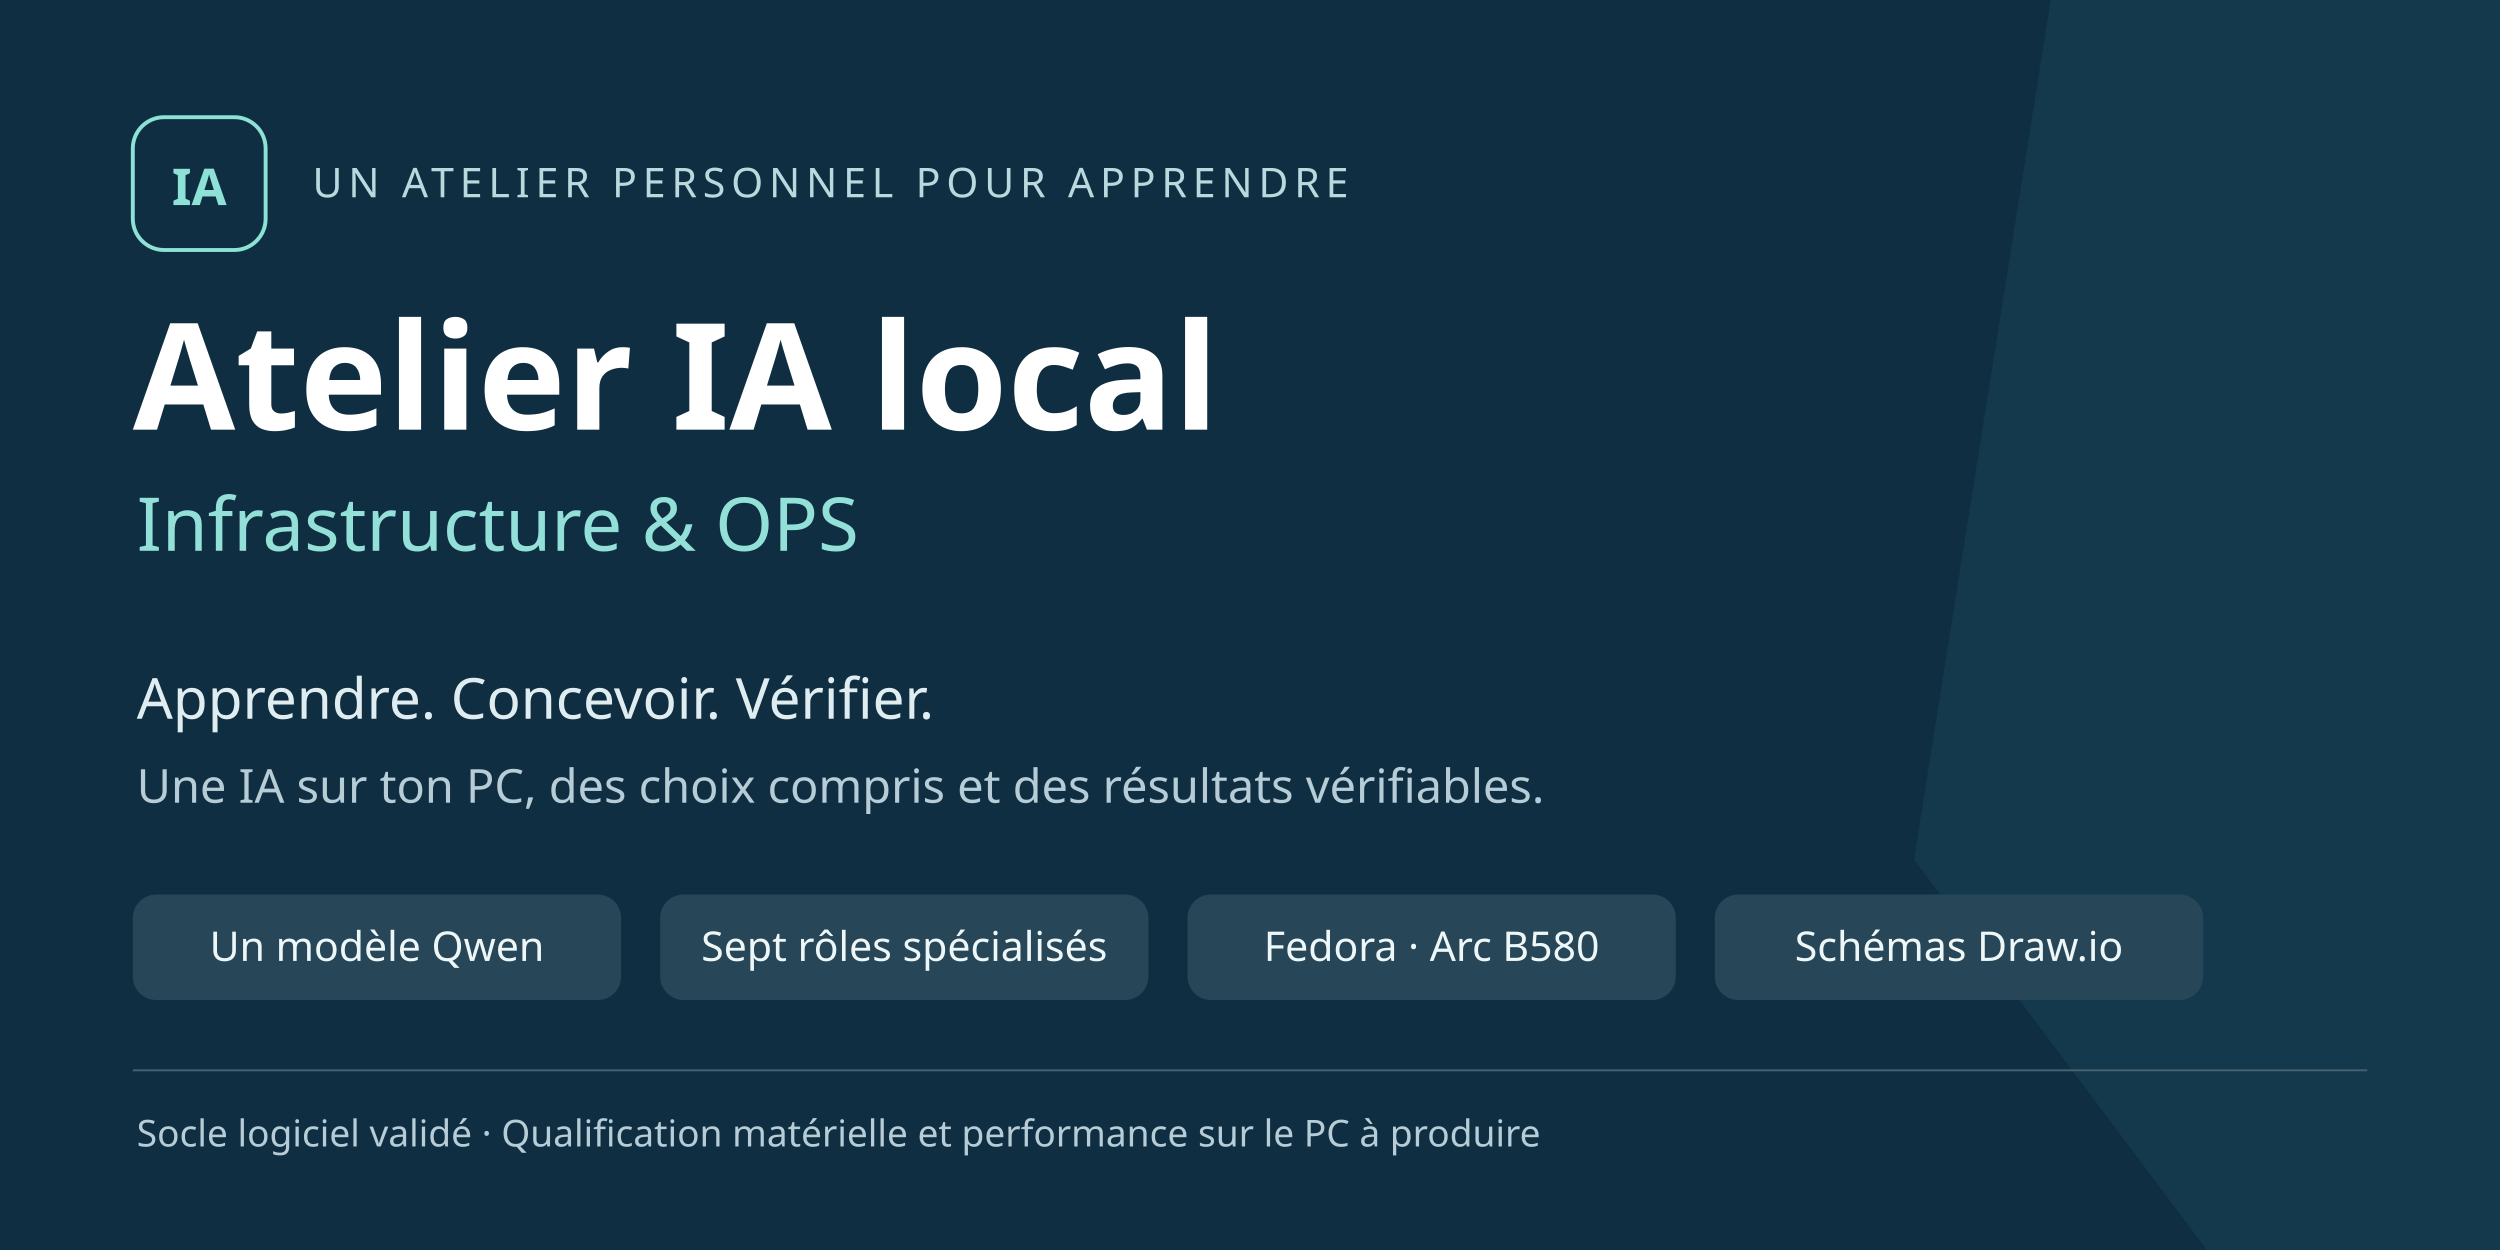
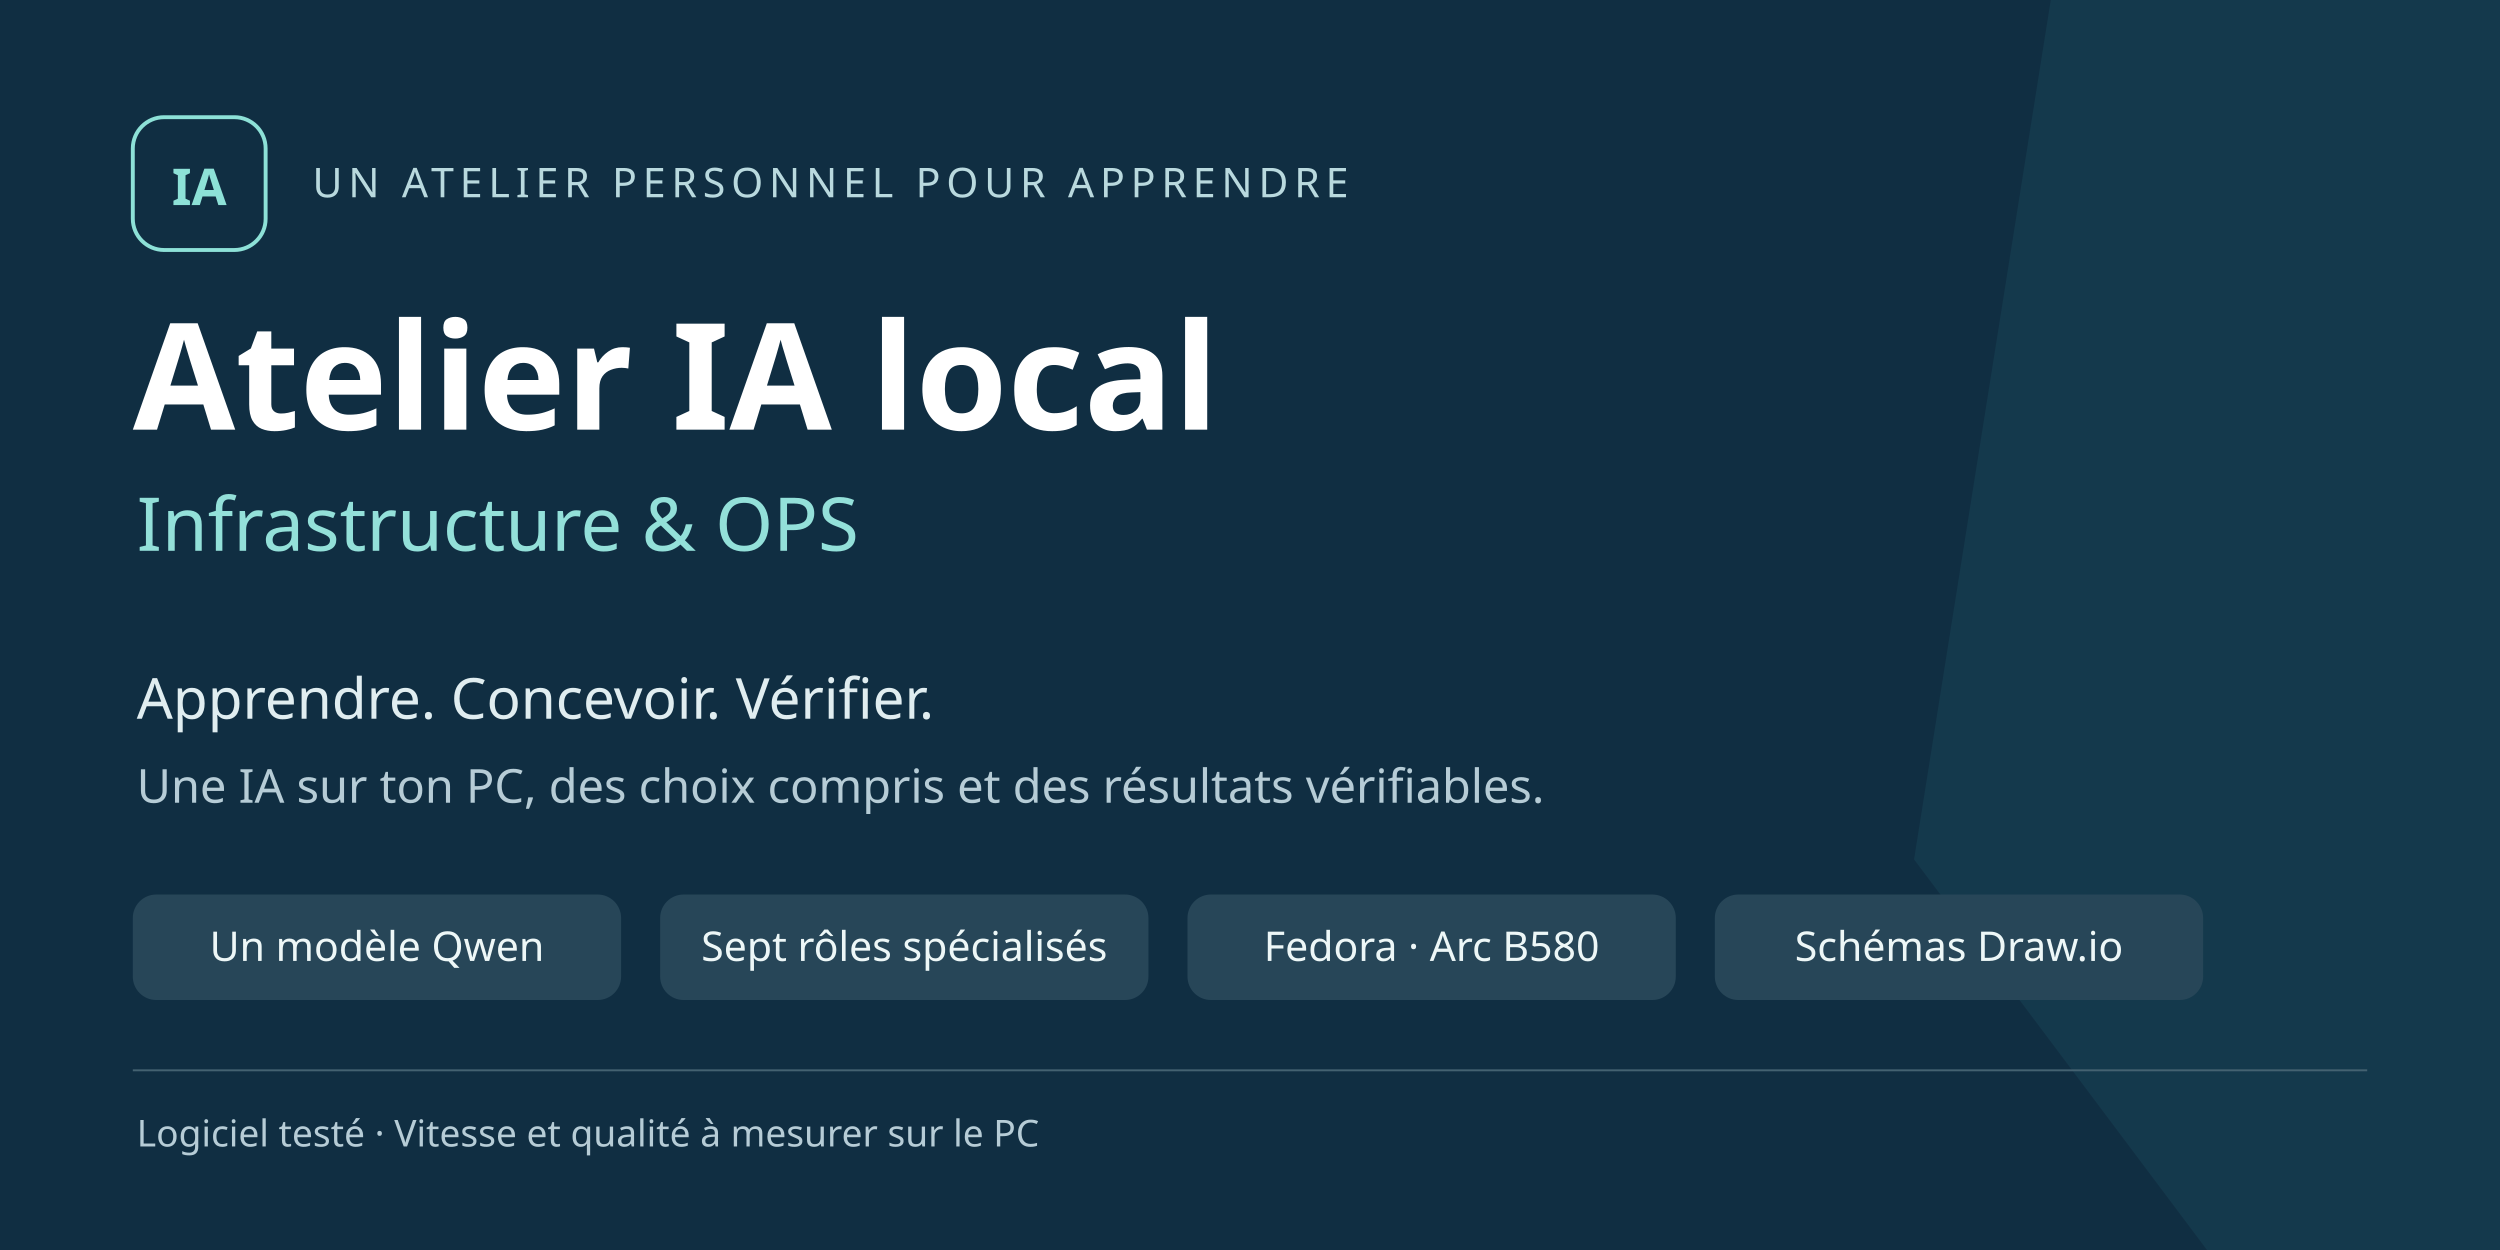
<svg xmlns="http://www.w3.org/2000/svg" width="1280" height="640" viewBox="0 0 1280 640" role="img" aria-labelledby="title desc">
  <rect width="1280" height="640" fill="#102e42" />
  <path d="M1050 0H1280V640H1130L980 440Z" fill="#14394c" />
  <rect x="68" y="60" width="68" height="68" rx="16" fill="none" stroke="#8de1d7" stroke-width="2" />
  <text x="102" y="105" text-anchor="middle" fill="#8de1d7" font-family="sans-serif" font-size="26" font-weight="700">IA</text>
  <text x="160" y="101" fill="#b9d9de" font-family="sans-serif" font-size="21" letter-spacing="3">UN ATELIER PERSONNEL POUR APPRENDRE</text>
  <text x="68" y="220" fill="#ffffff" font-family="sans-serif" font-size="76" font-weight="700">Atelier IA local</text>
  <text x="70" y="282" fill="#93e0d9" font-family="sans-serif" font-size="38">Infrastructure &amp; OPS</text>
  <text x="70" y="368" fill="#e0edf0" font-family="sans-serif" font-size="29">Apprendre. Concevoir. Vérifier.</text>
  <text x="70" y="411" fill="#b6ccd6" font-family="sans-serif" font-size="24">Une IA sur ton PC, des choix compris et des résultats vérifiables.</text>
  <g font-family="sans-serif" font-size="21" fill="#edf7f7">
    <rect x="68" y="458" width="250" height="54" rx="12" fill="#274658" />
    <text x="193" y="492" text-anchor="middle">Un modèle Qwen</text>
    <rect x="338" y="458" width="250" height="54" rx="12" fill="#274658" />
    <text x="463" y="492" text-anchor="middle">Sept rôles spécialisés</text>
    <rect x="608" y="458" width="250" height="54" rx="12" fill="#274658" />
    <text x="733" y="492" text-anchor="middle">Fedora · Arc B580</text>
    <rect x="878" y="458" width="250" height="54" rx="12" fill="#274658" />
    <text x="1003" y="492" text-anchor="middle">Schémas Draw.io</text>
  </g>
  <line x1="68" y1="548" x2="1212" y2="548" stroke="#446271" />
-   <text x="70" y="587" fill="#b6ccd6" font-family="sans-serif" font-size="19">Socle logiciel validé · Qualification matérielle et performance sur le PC à produire</text>
+   <text x="70" y="587" fill="#b6ccd6" font-family="sans-serif" font-size="19">Logiciel testé · Vitesse et qualité à mesurer sur le PC</text>
</svg>
